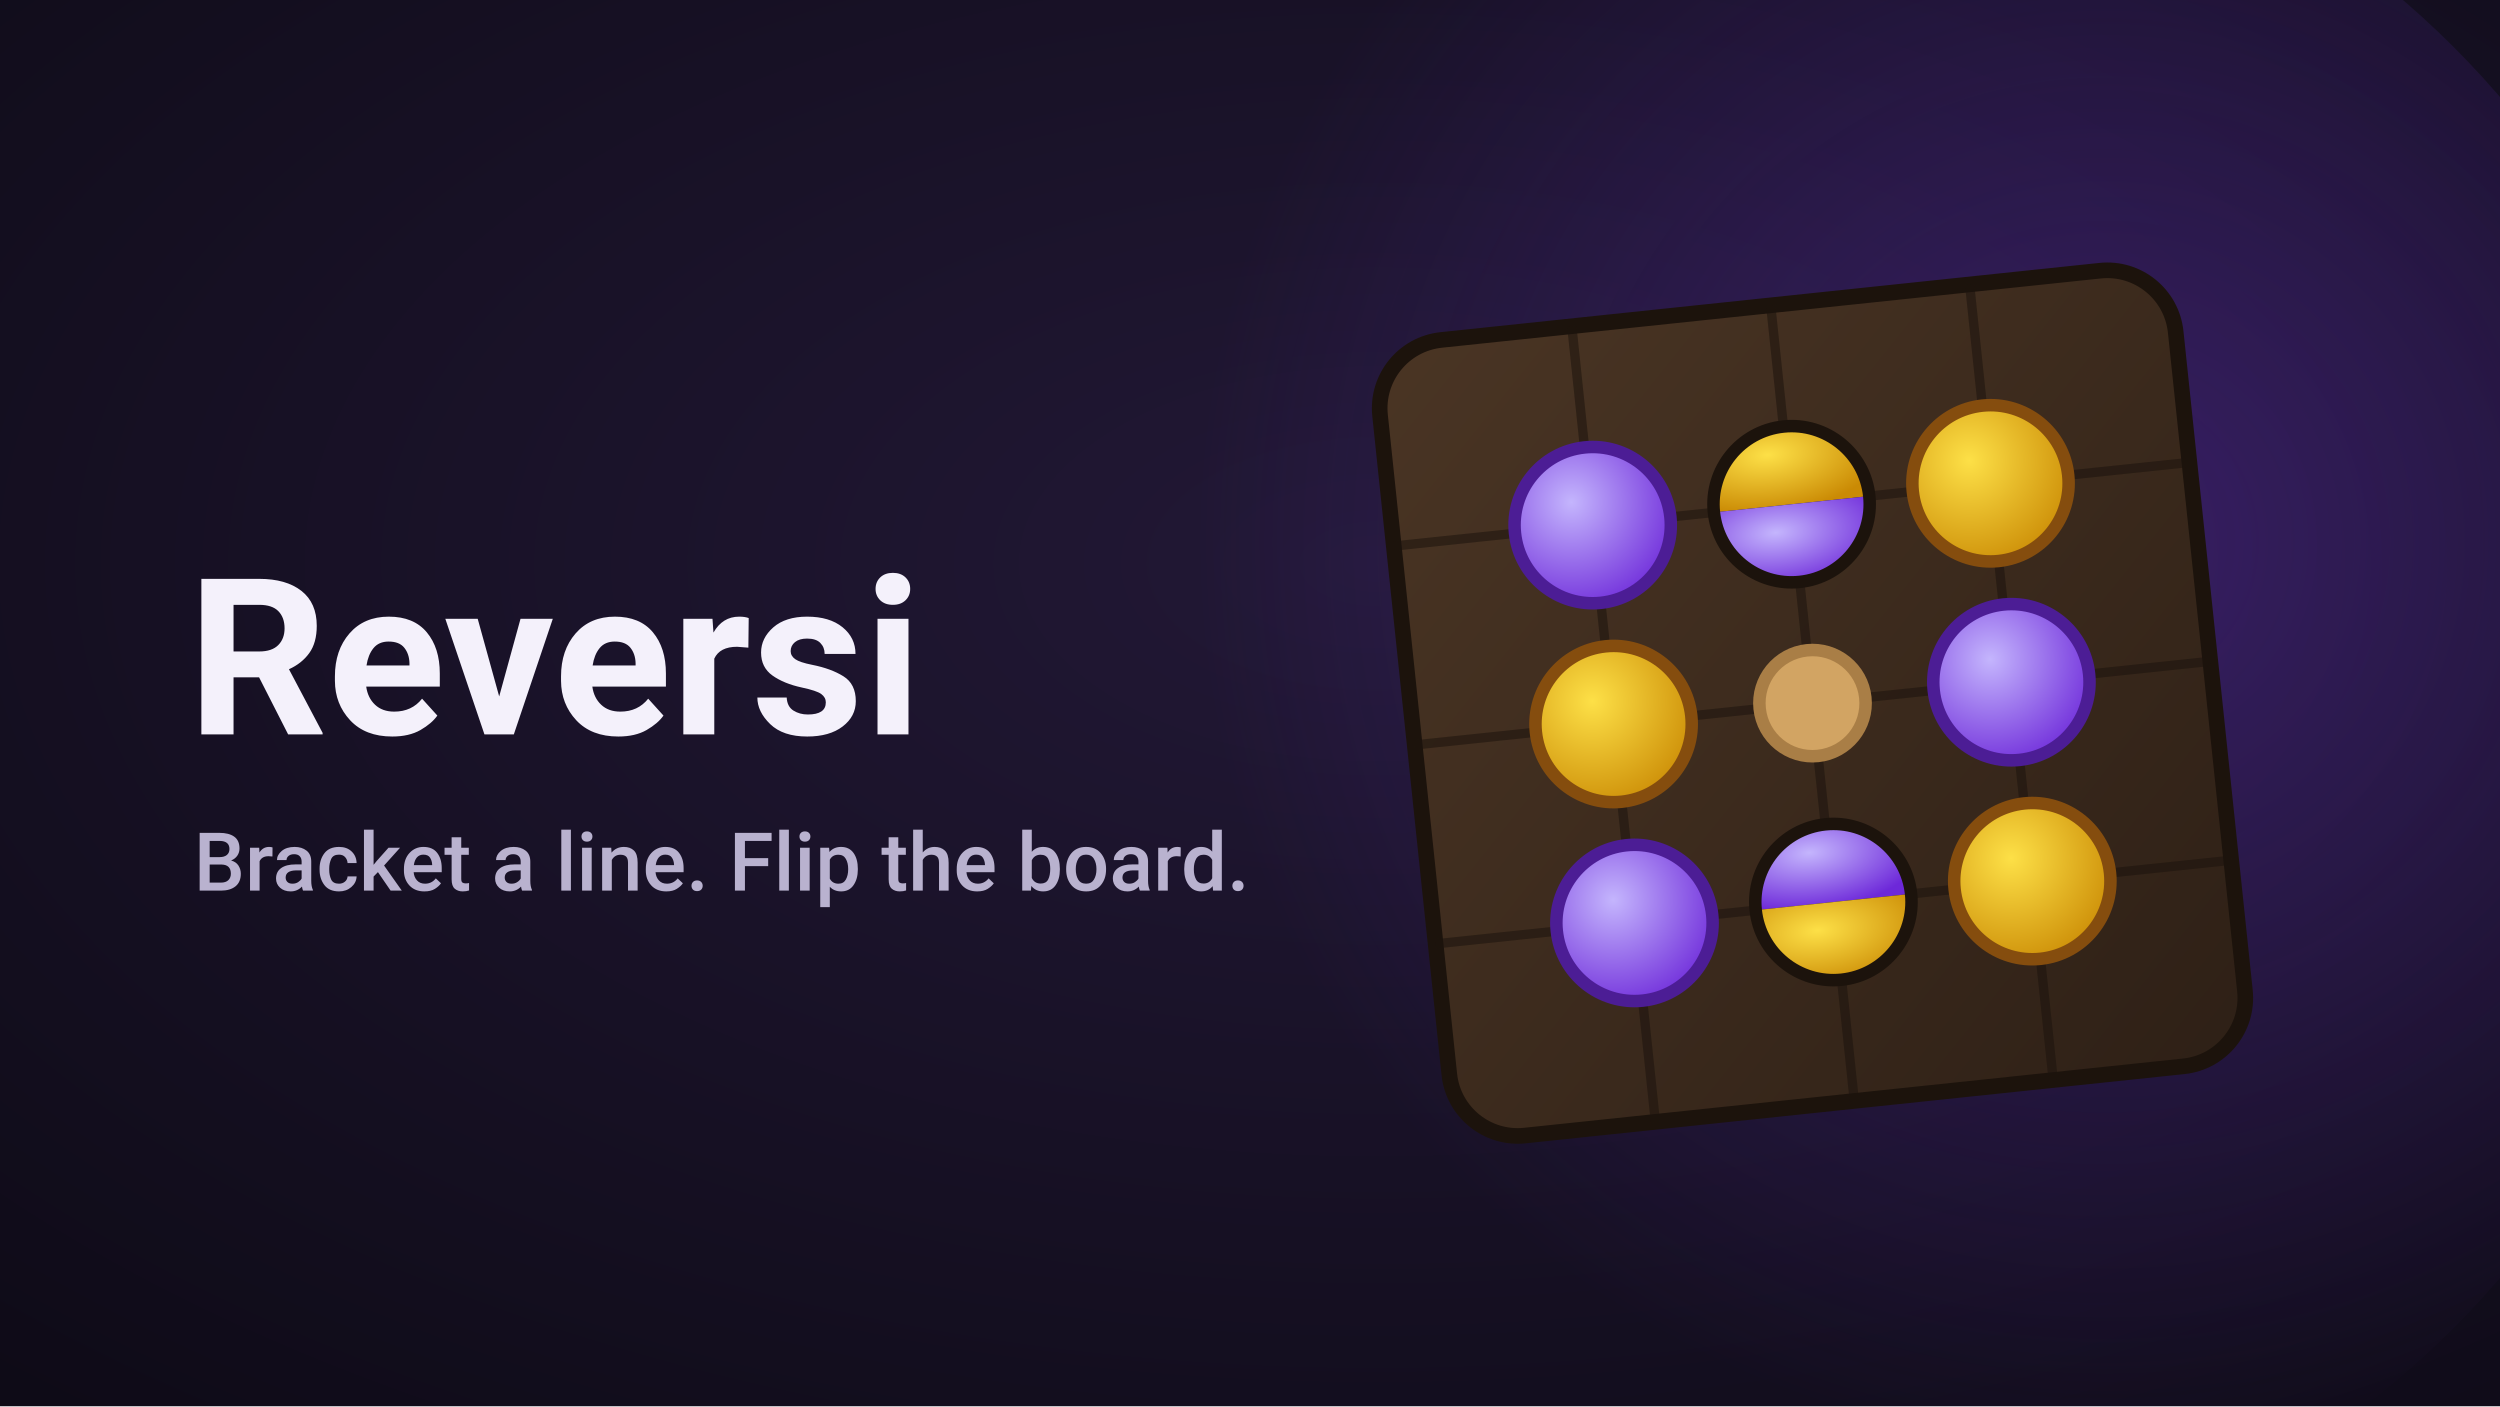
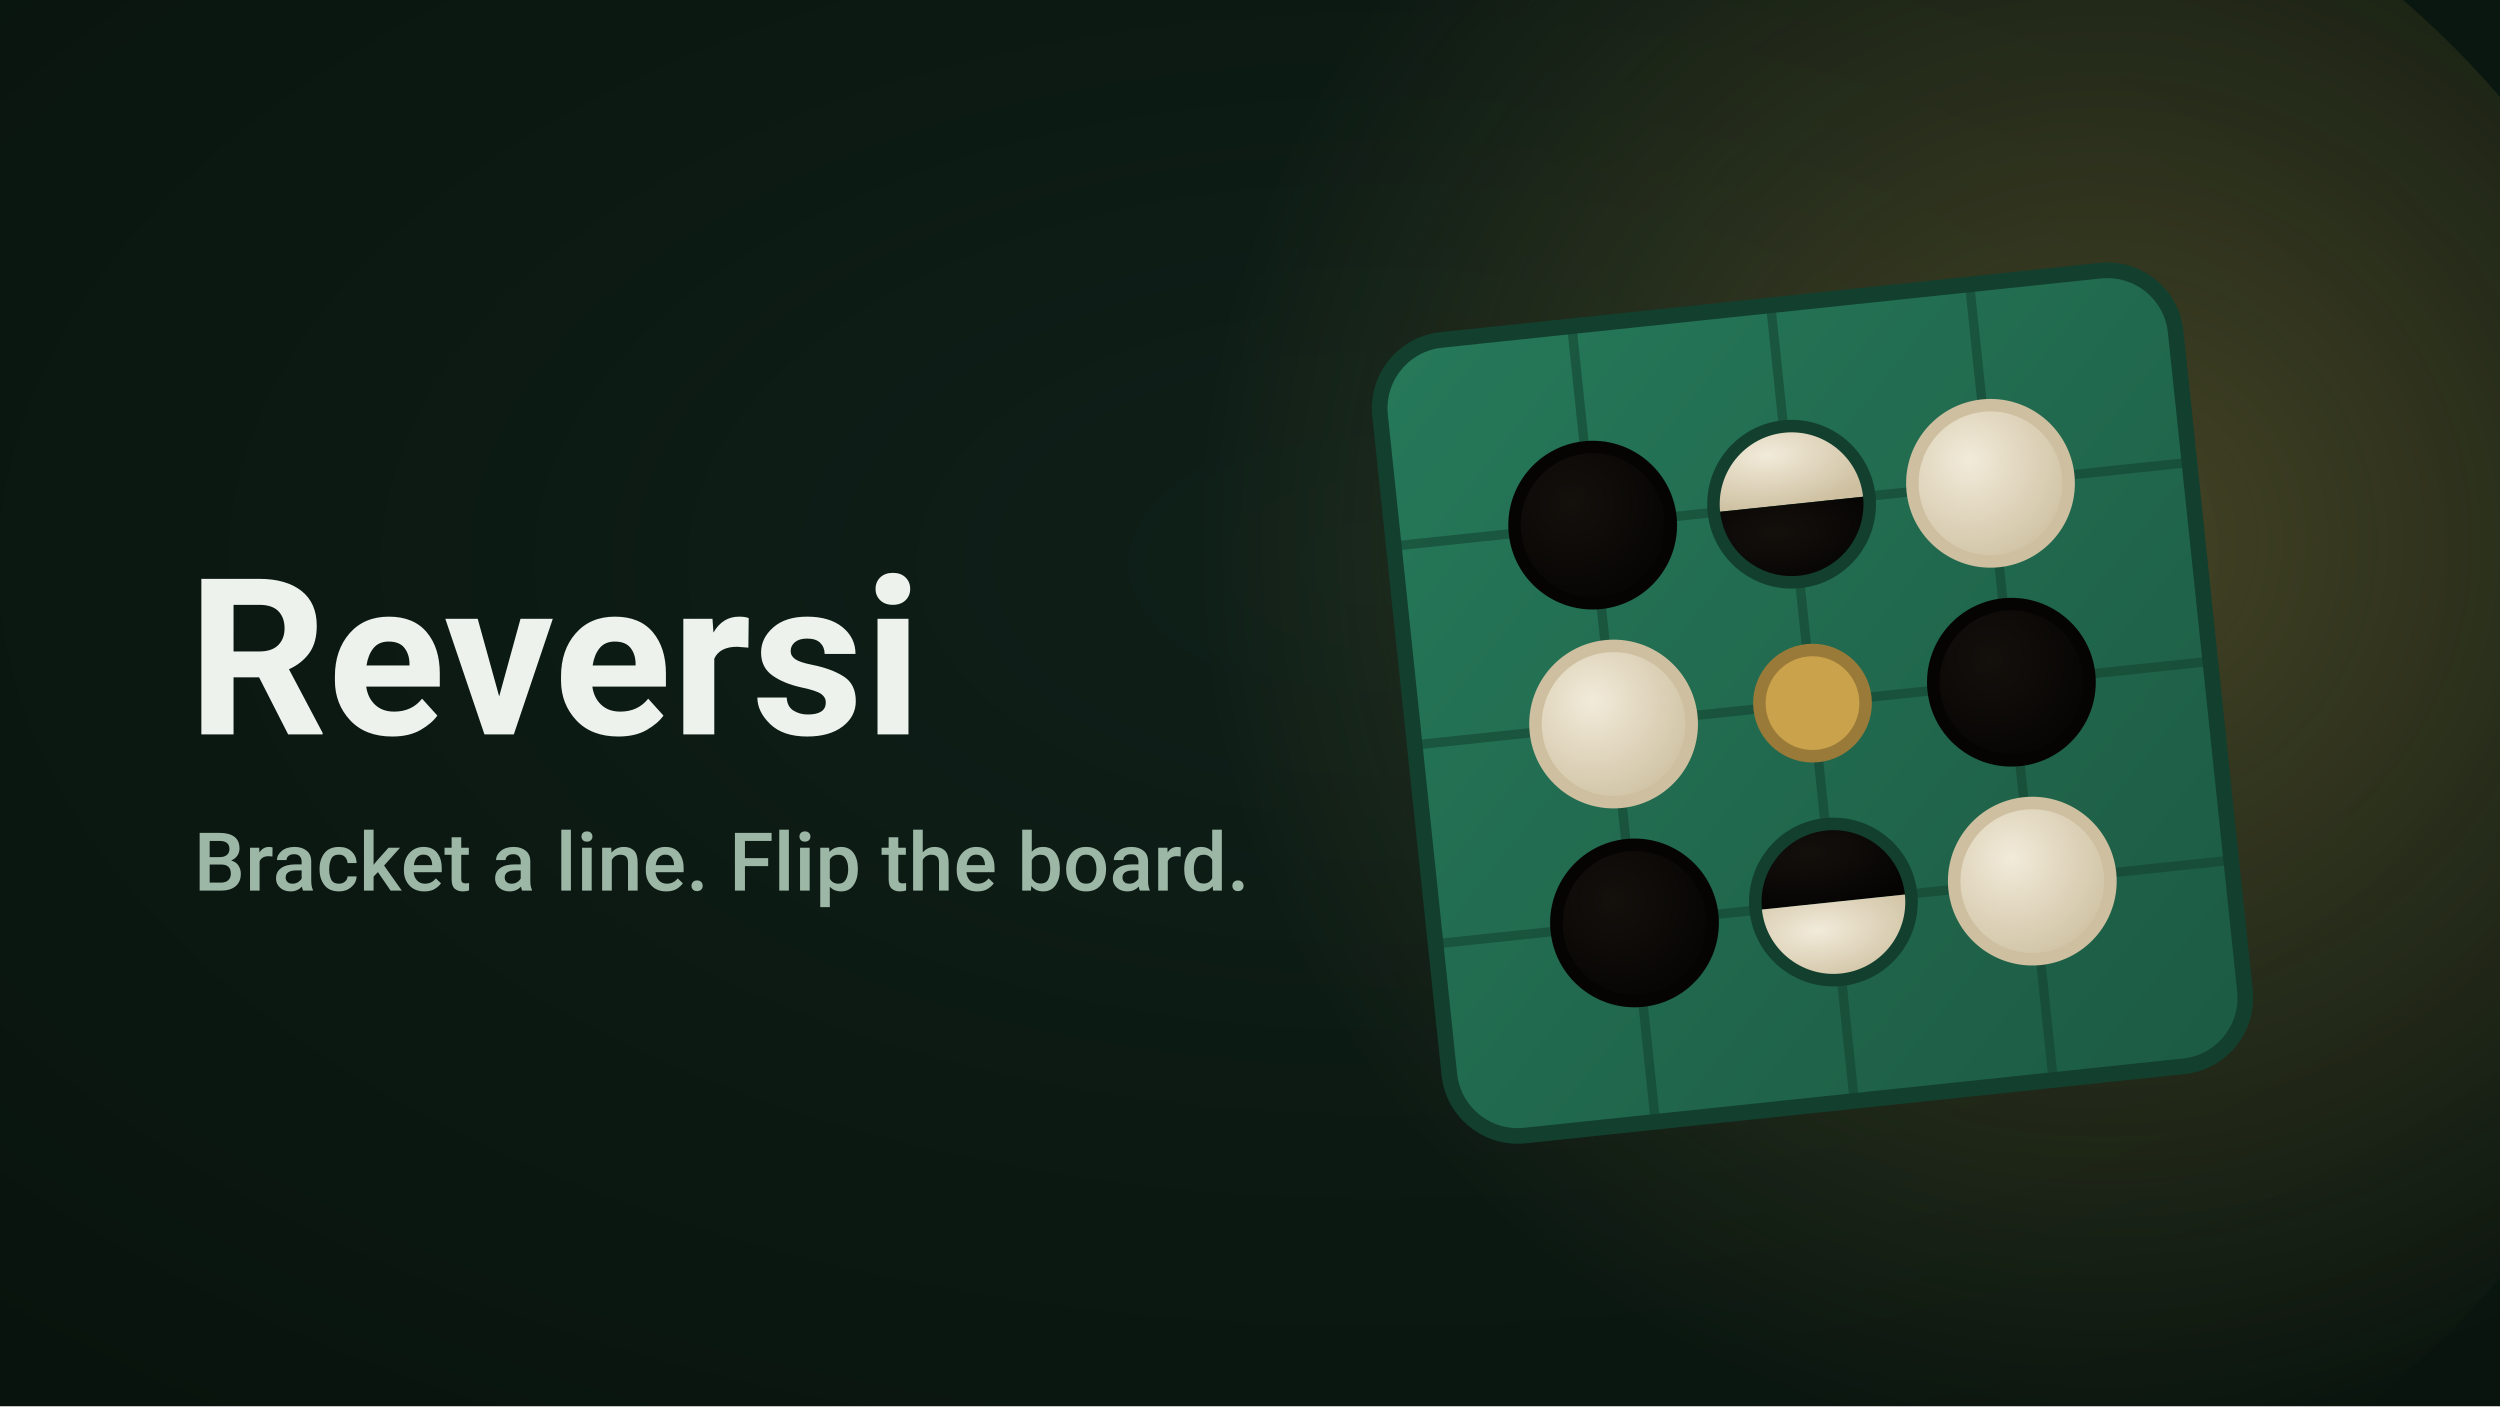
<svg xmlns="http://www.w3.org/2000/svg" viewBox="0 0 800 450" width="800" height="450" role="img" aria-label="Branch out Reversi">
  <defs>
    <radialGradient id="hrv-bg" cx="0.55" cy="0.4" r="0.85">
-       <stop offset="0" stop-color="#221836" />
-       <stop offset="1" stop-color="#0d0a15" />
+       <stop offset="0" stop-color="#0f2019" />
+       <stop offset="1" stop-color="#08120c" />
    </radialGradient>
    <linearGradient id="hrv-wood" x1="0" y1="0" x2="1" y2="1">
-       <stop offset="0" stop-color="#4a3524" />
-       <stop offset="1" stop-color="#2e2016" />
+       <stop offset="0" stop-color="#26795a" />
+       <stop offset="1" stop-color="#1c5a43" />
    </linearGradient>
    <radialGradient id="hrv-violet" cx="0.38" cy="0.34" r="0.75">
-       <stop offset="0" stop-color="#C4B5FD" />
-       <stop offset="1" stop-color="#6D28D9" />
+       <stop offset="0" stop-color="#14100c" />
+       <stop offset="1" stop-color="#050403" />
    </radialGradient>
    <radialGradient id="hrv-amber" cx="0.38" cy="0.34" r="0.75">
-       <stop offset="0" stop-color="#FDE047" />
-       <stop offset="1" stop-color="#CA8A04" />
+       <stop offset="0" stop-color="#f2ebda" />
+       <stop offset="1" stop-color="#cdbf9f" />
    </radialGradient>
    <radialGradient id="hrv-glow" cx="0.66" cy="0.42" r="0.5">
-       <stop offset="0" stop-color="#7C3AED" stop-opacity="0.30" />
-       <stop offset="1" stop-color="#7C3AED" stop-opacity="0" />
+       <stop offset="0" stop-color="#c9a24b" stop-opacity="0.30" />
+       <stop offset="1" stop-color="#c9a24b" stop-opacity="0" />
    </radialGradient>
  </defs>
  <rect width="800" height="450" fill="url(#hrv-bg)" />
  <circle cx="580" cy="220" r="290" fill="url(#hrv-glow)" />
  <g transform="rotate(-6 580 225)">
-     <rect x="452" y="97" width="256" height="256" rx="22" fill="url(#hrv-wood)" stroke="#1c130c" stroke-width="5" />
-     <g stroke="#1c130c" stroke-width="3" opacity="0.55">
+     <rect x="452" y="97" width="256" height="256" rx="22" fill="url(#hrv-wood)" stroke="#123f2e" stroke-width="5" />
+     <g stroke="#123f2e" stroke-width="3" opacity="0.55">
      <line x1="516" y1="97" x2="516" y2="353" />
      <line x1="580" y1="97" x2="580" y2="353" />
      <line x1="644" y1="97" x2="644" y2="353" />
      <line x1="452" y1="161" x2="708" y2="161" />
      <line x1="452" y1="225" x2="708" y2="225" />
      <line x1="452" y1="289" x2="708" y2="289" />
    </g>
-     <circle cx="580" cy="225" r="17" fill="#d2a463" stroke="#a97e46" stroke-width="4" />
-     <circle cx="516" cy="161" r="25" fill="url(#hrv-violet)" stroke="#4C1D95" stroke-width="4" />
-     <circle cx="516" cy="289" r="25" fill="url(#hrv-violet)" stroke="#4C1D95" stroke-width="4" />
-     <circle cx="644" cy="225" r="25" fill="url(#hrv-violet)" stroke="#4C1D95" stroke-width="4" />
-     <circle cx="644" cy="161" r="25" fill="url(#hrv-amber)" stroke="#854D0E" stroke-width="4" />
-     <circle cx="644" cy="289" r="25" fill="url(#hrv-amber)" stroke="#854D0E" stroke-width="4" />
-     <circle cx="516" cy="225" r="25" fill="url(#hrv-amber)" stroke="#854D0E" stroke-width="4" />
+     <circle cx="580" cy="225" r="17" fill="#c9a24b" stroke="#9a7a38" stroke-width="4" />
+     <circle cx="516" cy="161" r="25" fill="url(#hrv-violet)" stroke="#050403" stroke-width="4" />
+     <circle cx="516" cy="289" r="25" fill="url(#hrv-violet)" stroke="#050403" stroke-width="4" />
+     <circle cx="644" cy="225" r="25" fill="url(#hrv-violet)" stroke="#050403" stroke-width="4" />
+     <circle cx="644" cy="161" r="25" fill="url(#hrv-amber)" stroke="#cdbf9f" stroke-width="4" />
+     <circle cx="644" cy="289" r="25" fill="url(#hrv-amber)" stroke="#cdbf9f" stroke-width="4" />
+     <circle cx="516" cy="225" r="25" fill="url(#hrv-amber)" stroke="#cdbf9f" stroke-width="4" />
    <g transform="translate(580 289)">
      <path d="M -25 0 A 25 25 0 0 1 25 0 Z" fill="url(#hrv-violet)" />
      <path d="M 25 0 A 25 25 0 0 1 -25 0 Z" fill="url(#hrv-amber)" />
-       <circle cx="0" cy="0" r="25" fill="none" stroke="#1c130c" stroke-width="4" />
+       <circle cx="0" cy="0" r="25" fill="none" stroke="#123f2e" stroke-width="4" />
    </g>
    <g transform="translate(580 161)">
      <path d="M -25 0 A 25 25 0 0 1 25 0 Z" fill="url(#hrv-amber)" />
      <path d="M 25 0 A 25 25 0 0 1 -25 0 Z" fill="url(#hrv-violet)" />
-       <circle cx="0" cy="0" r="25" fill="none" stroke="#1c130c" stroke-width="4" />
+       <circle cx="0" cy="0" r="25" fill="none" stroke="#123f2e" stroke-width="4" />
    </g>
  </g>
-   <text x="60" y="235" font-family="-apple-system, BlinkMacSystemFont, 'Segoe UI', Roboto, sans-serif" font-size="70" font-weight="700" fill="#f4f1fb">Reversi</text>
-   <text x="62" y="285" font-family="-apple-system, BlinkMacSystemFont, 'Segoe UI', Roboto, sans-serif" font-size="26" font-weight="500" fill="#b9b2cf">Bracket a line. Flip the board.</text>
+   <text x="60" y="235" font-family="-apple-system, BlinkMacSystemFont, 'Segoe UI', Roboto, sans-serif" font-size="70" font-weight="700" fill="#edf3ec">Reversi</text>
+   <text x="62" y="285" font-family="-apple-system, BlinkMacSystemFont, 'Segoe UI', Roboto, sans-serif" font-size="26" font-weight="500" fill="#9db7a6">Bracket a line. Flip the board.</text>
</svg>
